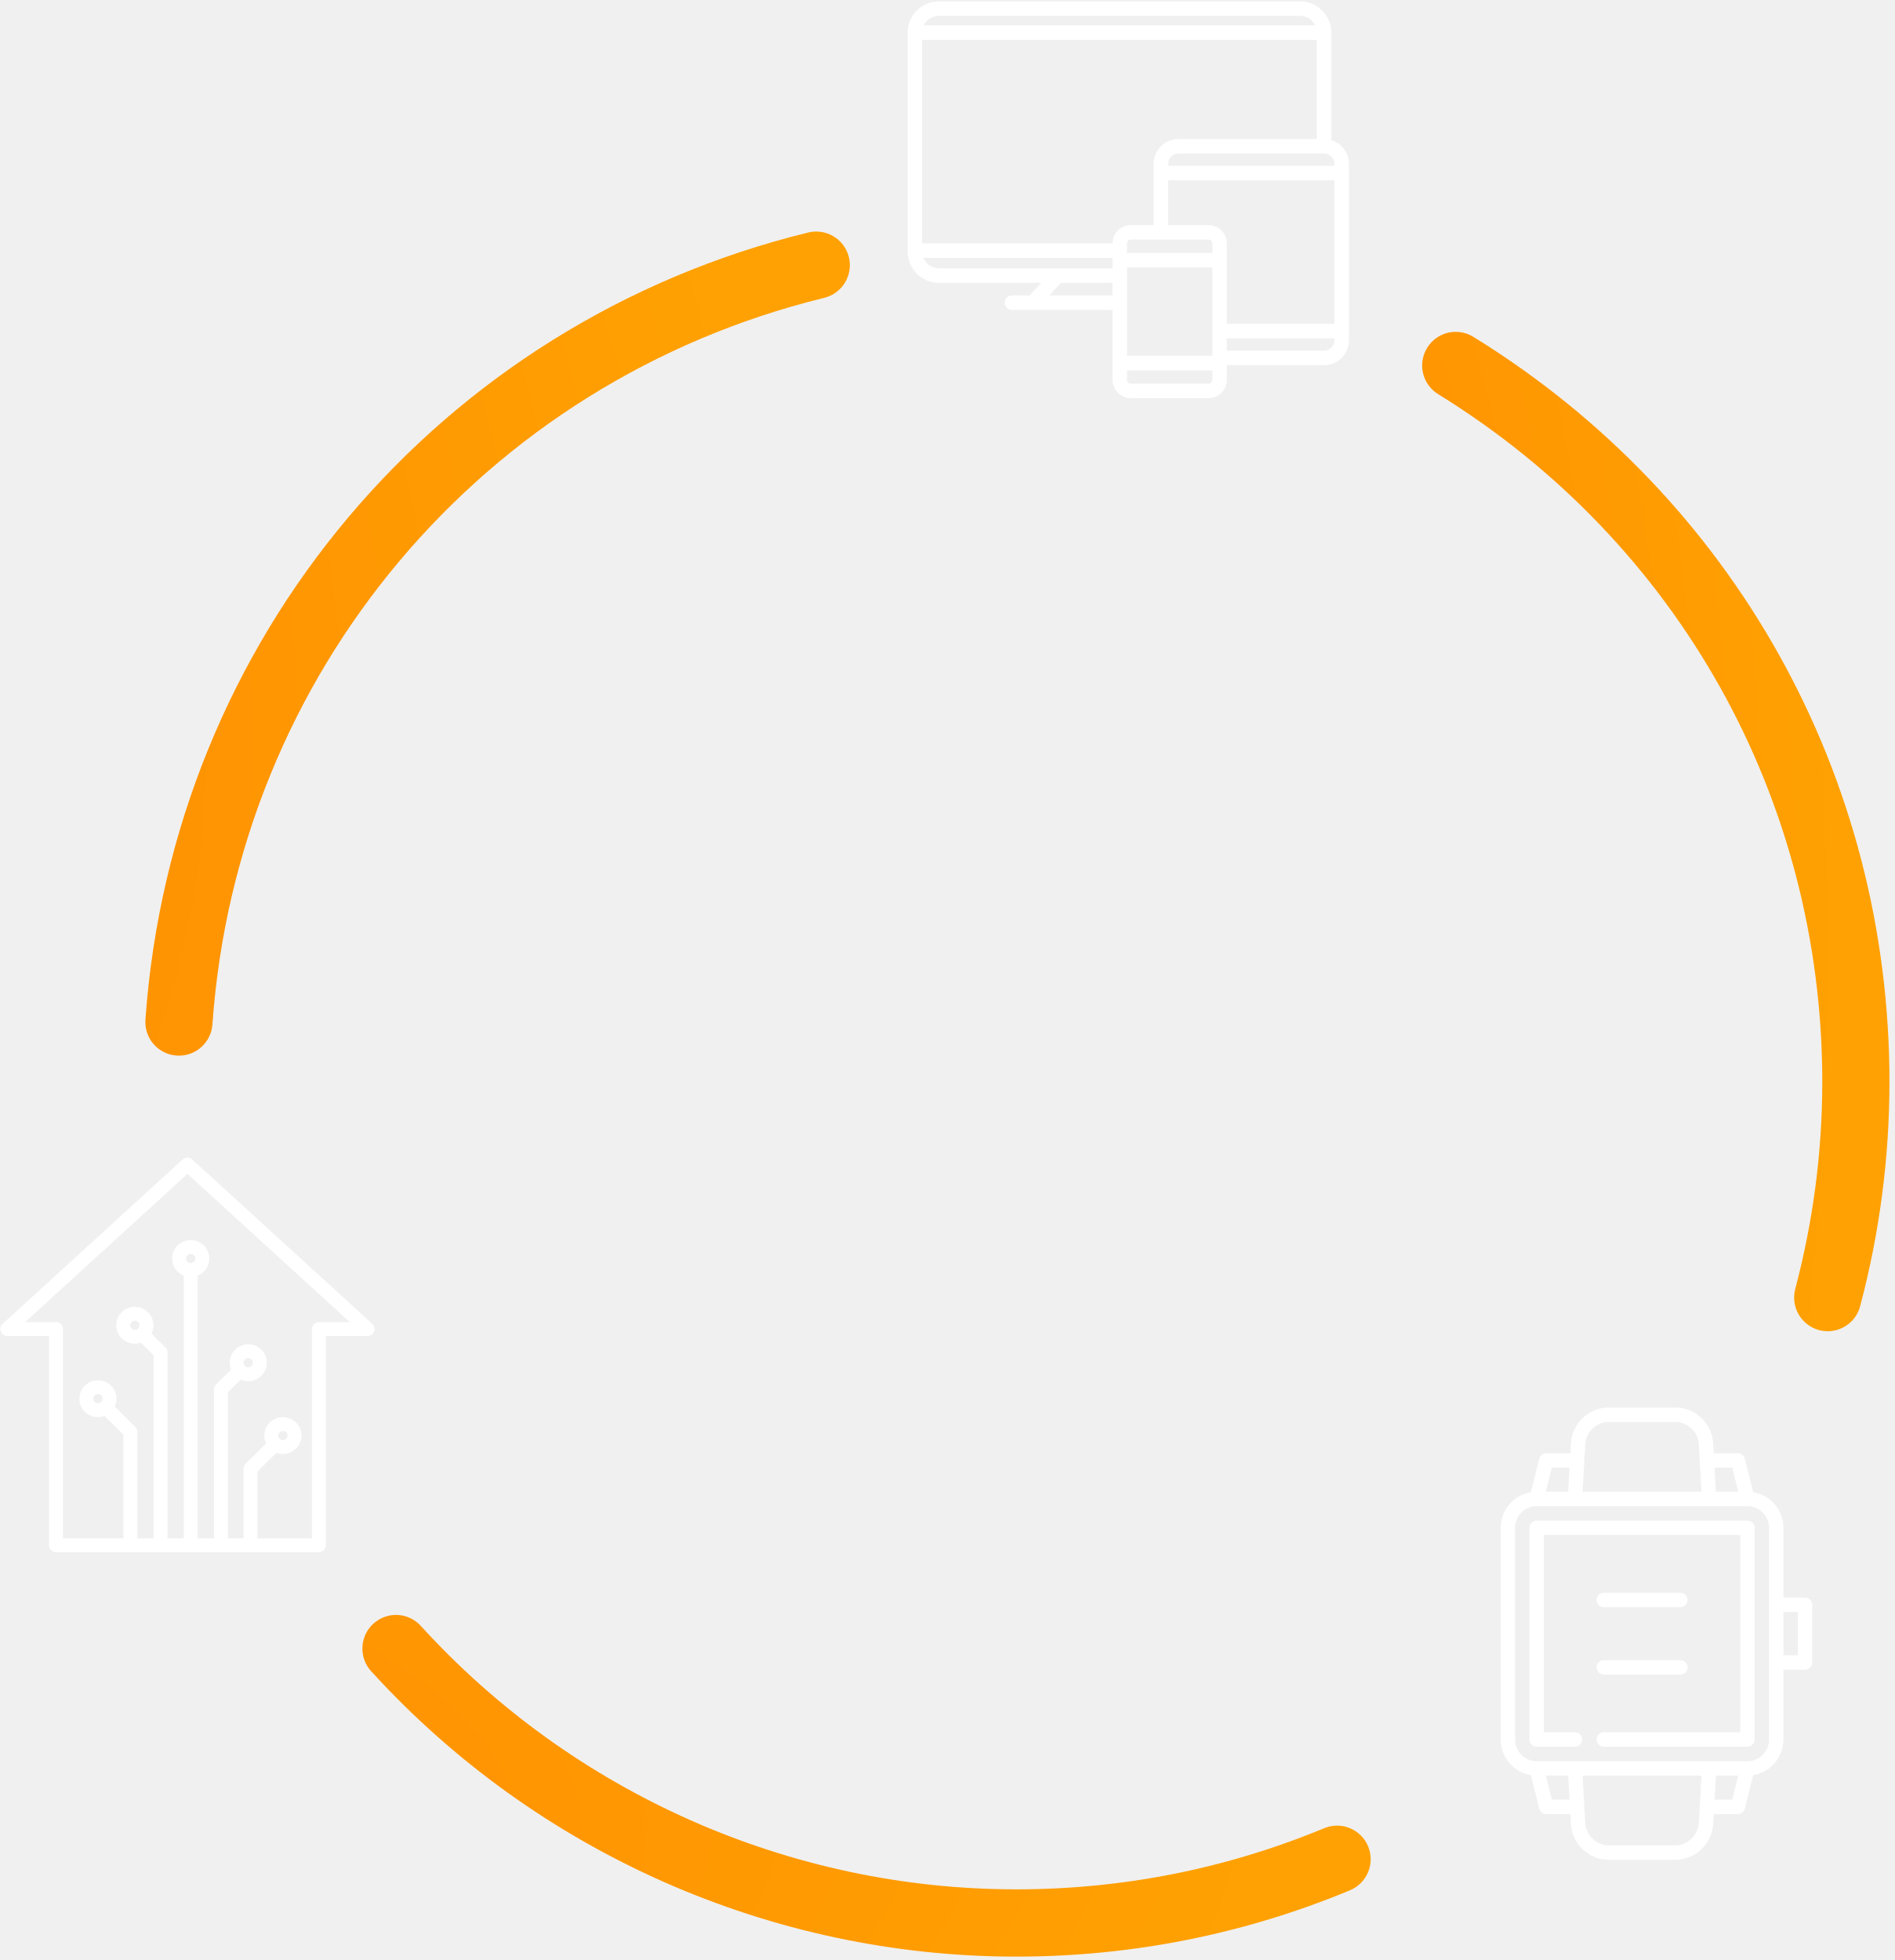
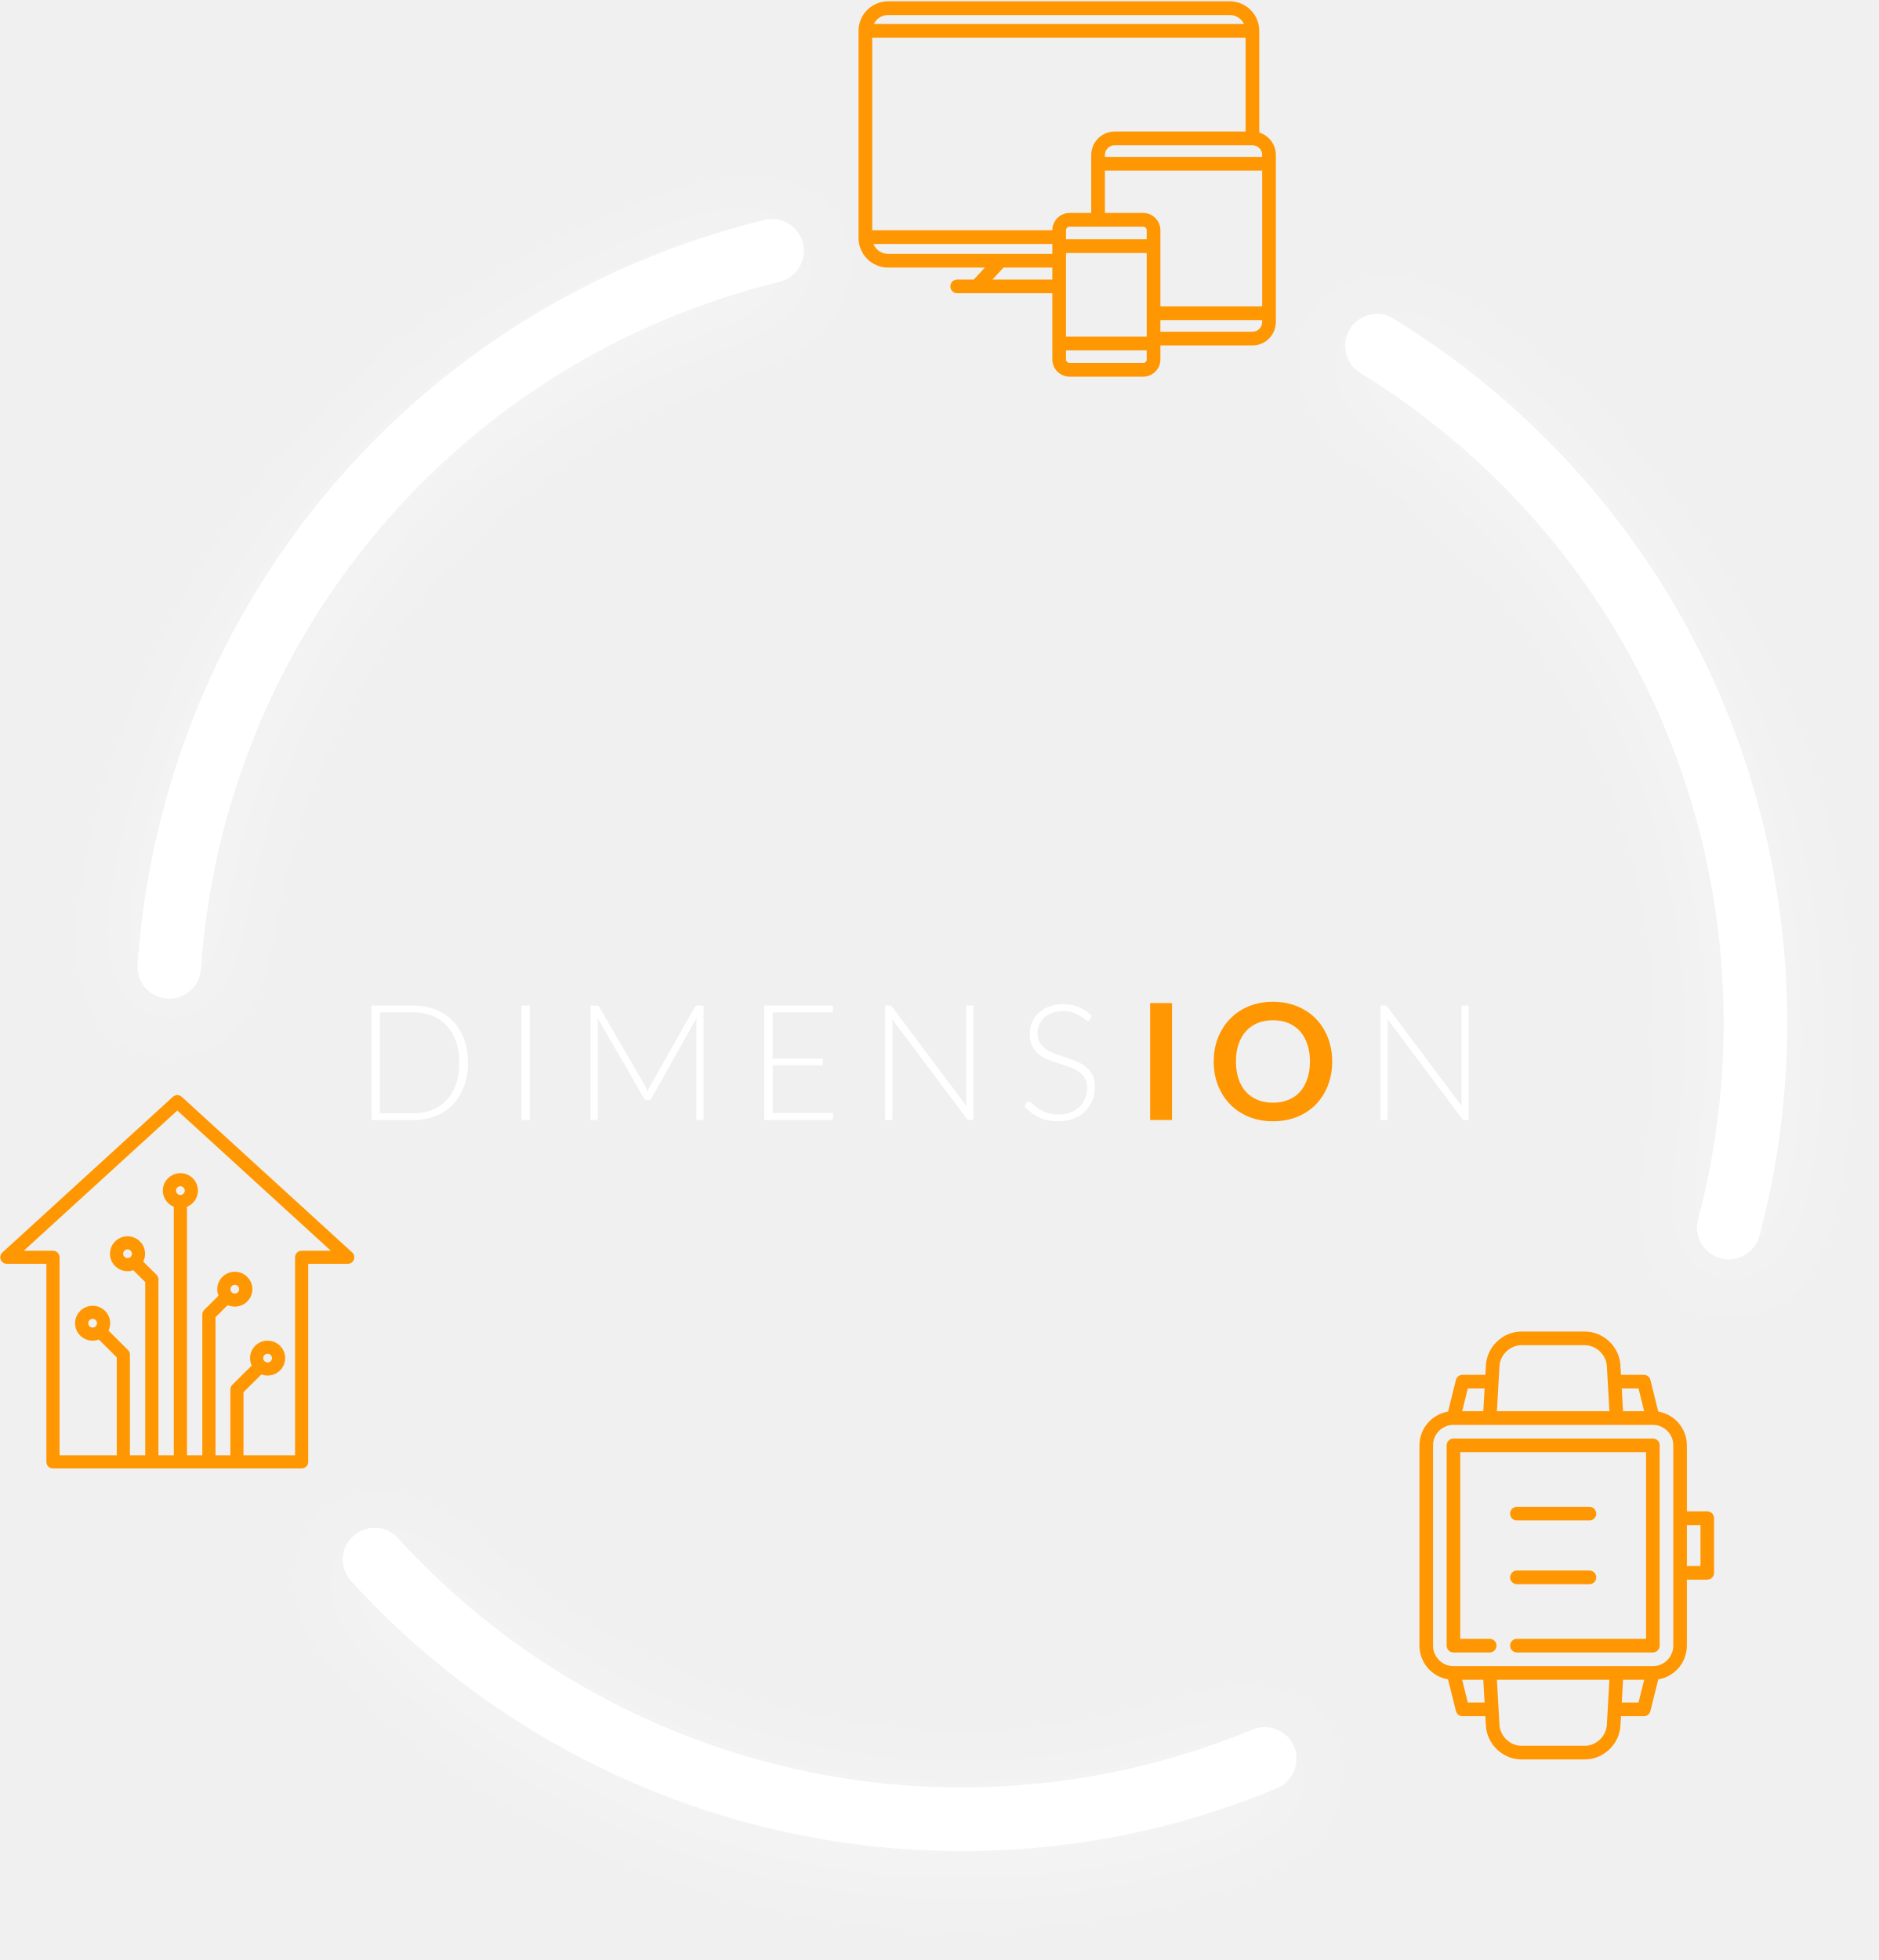
- <svg xmlns="http://www.w3.org/2000/svg" width="288px" height="298px" viewBox="0 0 288 298" version="1.1">
+ <svg xmlns="http://www.w3.org/2000/svg" xmlns:xlink="http://www.w3.org/1999/xlink" width="302px" height="315px" viewBox="0 0 302 315" version="1.1">
  <defs>
-     <radialGradient cx="-85.483%" cy="61.782%" fx="-85.483%" fy="61.782%" r="175.384%" id="radialGradient-1">
-       <stop stop-color="#FF8602" offset="0%" />
-       <stop stop-color="#FFA102" offset="100%" />
-     </radialGradient>
+     <path d="M202.068,16.082 C199.652,14.599 196.517,15.351 195.041,17.755 C193.561,20.164 194.311,23.309 196.711,24.792 C233.282,47.346 255.117,86.44 255.117,129.38 C255.117,139.951 253.733,150.538 251.006,160.843 C250.286,163.569 251.91,166.372 254.637,167.098 C255.071,167.211 255.515,167.267 255.944,167.267 C258.206,167.267 260.274,165.753 260.876,163.462 C263.833,152.302 265.329,140.836 265.329,129.38 C265.329,82.865 241.682,40.508 202.068,16.082 L202.068,16.082 Z" id="path-1" />
+     <filter x="-50%" y="-50%" width="200%" height="200%" filterUnits="objectBoundingBox" id="filter-2">
+       <feOffset dx="0" dy="2" in="SourceAlpha" result="shadowOffsetOuter1" />
+       <feGaussianBlur stdDeviation="7.5" in="shadowOffsetOuter1" result="shadowBlurOuter1" />
+       <feColorMatrix values="0 0 0 0 1   0 0 0 0 1   0 0 0 0 1  0 0 0 0.5 0" type="matrix" in="shadowBlurOuter1" />
+     </filter>
+     <path d="M179.396,242.826 C164.511,248.994 148.758,252.124 132.566,252.124 C98.212,252.124 65.22,237.528 42.043,212.068 C40.143,209.982 36.921,209.833 34.828,211.736 C32.744,213.639 32.596,216.876 34.496,218.963 C59.603,246.534 95.347,262.352 132.566,262.352 C150.106,262.352 167.177,258.962 183.302,252.272 C185.906,251.193 187.147,248.201 186.07,245.588 C184.992,242.985 182,241.747 179.396,242.826 L179.396,242.826 Z" id="path-3" />
+     <filter x="-50%" y="-50%" width="200%" height="200%" filterUnits="objectBoundingBox" id="filter-4">
+       <feOffset dx="0" dy="2" in="SourceAlpha" result="shadowOffsetOuter1" />
+       <feGaussianBlur stdDeviation="7.5" in="shadowOffsetOuter1" result="shadowBlurOuter1" />
+       <feColorMatrix values="0 0 0 0 1   0 0 0 0 1   0 0 0 0 1  0 0 0 0.5 0" type="matrix" in="shadowBlurOuter1" />
+     </filter>
+     <path d="M103.379,10.15 C106.121,9.475 107.796,6.708 107.127,3.967 C106.463,1.225 103.685,-0.442 100.959,0.213 C44.749,13.97 4.251,62.065 0.177,119.898 C-0.023,122.716 2.096,125.161 4.91,125.355 C5.033,125.365 5.155,125.37 5.273,125.37 C7.933,125.37 10.169,123.314 10.363,120.614 C14.127,67.241 51.505,22.844 103.379,10.15 L103.379,10.15 Z" id="path-5" />
+     <filter x="-50%" y="-50%" width="200%" height="200%" filterUnits="objectBoundingBox" id="filter-6">
+       <feOffset dx="0" dy="2" in="SourceAlpha" result="shadowOffsetOuter1" />
+       <feGaussianBlur stdDeviation="7.5" in="shadowOffsetOuter1" result="shadowBlurOuter1" />
+       <feColorMatrix values="0 0 0 0 1   0 0 0 0 1   0 0 0 0 1  0 0 0 0.5 0" type="matrix" in="shadowBlurOuter1" />
+     </filter>
  </defs>
  <g id="Page-1" stroke="none" stroke-width="1" fill="none" fill-rule="evenodd">
-     <g id="Desktop-HD-Copy" transform="translate(-806, -1397)">
-       <g id="Group" transform="translate(636, 993)">
-         <g id="Group-4" transform="translate(170, 404)">
-           <g id="smartwatch" transform="translate(228.0839, 214)" fill="#FFFFFF">
-             <g id="Layer_1">
-               <g id="Group">
-                 <path d="M46.335,28.897 L43.056,28.897 L43.056,18.289 C43.056,15.561 41.063,13.293 38.463,12.873 L37.195,7.781 C37.074,7.292 36.637,6.95 36.135,6.95 L32.463,6.95 L32.376,5.417 C32.206,2.43 29.644,0 26.664,0 L16.465,0 C13.485,0 10.923,2.43 10.753,5.417 L10.666,6.95 L6.994,6.95 C6.493,6.95 6.055,7.292 5.934,7.781 L4.666,12.873 C2.066,13.293 0.073,15.561 0.073,18.289 L0.073,50.477 C0.073,53.205 2.066,55.474 4.666,55.894 L5.934,60.985 C6.055,61.474 6.492,61.817 6.994,61.817 L10.666,61.817 L10.753,63.35 C10.923,66.336 13.485,68.766 16.465,68.766 L26.664,68.766 C29.644,68.766 32.206,66.336 32.376,63.35 L32.463,61.817 L36.135,61.817 C36.637,61.817 37.074,61.474 37.195,60.985 L38.463,55.894 C41.063,55.474 43.056,53.205 43.056,50.477 L43.056,39.87 L46.335,39.87 C46.938,39.87 47.427,39.379 47.427,38.773 L47.427,29.994 C47.427,29.388 46.938,28.897 46.335,28.897 L46.335,28.897 Z M35.282,9.144 L36.193,12.802 L32.796,12.802 L32.588,9.144 L35.282,9.144 L35.282,9.144 Z M12.935,5.542 C13.038,3.728 14.655,2.195 16.465,2.195 L26.664,2.195 C28.474,2.195 30.091,3.728 30.194,5.542 L30.607,12.802 L12.522,12.802 L12.935,5.542 L12.935,5.542 Z M7.847,9.144 L10.541,9.144 L10.333,12.802 L6.936,12.802 L7.847,9.144 L7.847,9.144 Z M7.847,59.622 L6.936,55.964 L10.333,55.964 L10.541,59.622 L7.847,59.622 L7.847,59.622 Z M30.194,63.224 C30.091,65.039 28.474,66.572 26.664,66.572 L16.465,66.572 C14.655,66.572 13.038,65.039 12.935,63.224 L12.522,55.964 L30.607,55.964 L30.194,63.224 L30.194,63.224 Z M35.282,59.622 L32.588,59.622 L32.796,55.964 L36.193,55.964 L35.282,59.622 L35.282,59.622 Z M40.871,50.477 C40.871,52.293 39.4,53.77 37.592,53.77 L5.537,53.77 C3.729,53.77 2.258,52.293 2.258,50.477 L2.258,18.289 C2.258,16.475 3.728,14.998 5.535,14.997 L31.762,14.997 L37.588,14.997 C39.401,14.998 40.871,16.475 40.871,18.289 L40.871,50.477 L40.871,50.477 Z M45.242,37.675 L43.056,37.675 L43.056,31.091 L45.242,31.091 L45.242,37.675 L45.242,37.675 Z" id="Shape" />
-                 <path d="M37.592,17.192 L5.537,17.192 C4.933,17.192 4.444,17.683 4.444,18.289 L4.444,50.477 C4.444,51.084 4.933,51.575 5.537,51.575 L11.365,51.575 C11.969,51.575 12.458,51.084 12.458,50.477 C12.458,49.871 11.969,49.38 11.365,49.38 L6.63,49.38 L6.63,19.386 L36.499,19.386 L36.499,49.38 L15.736,49.38 C15.133,49.38 14.643,49.871 14.643,50.477 C14.643,51.084 15.133,51.575 15.736,51.575 L37.592,51.575 C38.196,51.575 38.685,51.084 38.685,50.477 L38.685,18.289 C38.685,17.683 38.196,17.192 37.592,17.192 L37.592,17.192 Z" id="Shape" />
-                 <path d="M15.736,40.601 L27.393,40.601 C27.996,40.601 28.486,40.11 28.486,39.504 C28.486,38.898 27.996,38.407 27.393,38.407 L15.736,38.407 C15.133,38.407 14.643,38.898 14.643,39.504 C14.643,40.11 15.133,40.601 15.736,40.601 L15.736,40.601 Z" id="Shape" />
-                 <path d="M15.736,30.36 L27.393,30.36 C27.996,30.36 28.486,29.868 28.486,29.262 C28.486,28.656 27.996,28.165 27.393,28.165 L15.736,28.165 C15.133,28.165 14.643,28.656 14.643,29.262 C14.643,29.868 15.133,30.36 15.736,30.36 L15.736,30.36 Z" id="Shape" />
+     <g id="Desktop-HD-Copy" transform="translate(-806, -1273)">
+       <g id="Group" transform="translate(636, 903)">
+         <g id="Group-11" transform="translate(170, 370)">
+           <g id="Group-4">
+             <g id="smartwatch" transform="translate(228.0839, 214)" fill="#FF9702">
+               <g id="Layer_1">
+                 <g id="Group">
+                   <path d="M46.335,28.897 L43.056,28.897 L43.056,18.289 C43.056,15.561 41.063,13.293 38.463,12.873 L37.195,7.781 C37.074,7.292 36.637,6.95 36.135,6.95 L32.463,6.95 L32.376,5.417 C32.206,2.43 29.644,0 26.664,0 L16.465,0 C13.485,0 10.923,2.43 10.753,5.417 L10.666,6.95 L6.994,6.95 C6.493,6.95 6.055,7.292 5.934,7.781 L4.666,12.873 C2.066,13.293 0.073,15.561 0.073,18.289 L0.073,50.477 C0.073,53.205 2.066,55.474 4.666,55.894 L5.934,60.985 C6.055,61.474 6.492,61.817 6.994,61.817 L10.666,61.817 L10.753,63.35 C10.923,66.336 13.485,68.766 16.465,68.766 L26.664,68.766 C29.644,68.766 32.206,66.336 32.376,63.35 L32.463,61.817 L36.135,61.817 C36.637,61.817 37.074,61.474 37.195,60.985 L38.463,55.894 C41.063,55.474 43.056,53.205 43.056,50.477 L43.056,39.87 L46.335,39.87 C46.938,39.87 47.427,39.379 47.427,38.773 L47.427,29.994 C47.427,29.388 46.938,28.897 46.335,28.897 L46.335,28.897 Z M35.282,9.144 L36.193,12.802 L32.796,12.802 L32.588,9.144 L35.282,9.144 L35.282,9.144 Z M12.935,5.542 C13.038,3.728 14.655,2.195 16.465,2.195 L26.664,2.195 C28.474,2.195 30.091,3.728 30.194,5.542 L30.607,12.802 L12.522,12.802 L12.935,5.542 L12.935,5.542 Z M7.847,9.144 L10.541,9.144 L10.333,12.802 L6.936,12.802 L7.847,9.144 L7.847,9.144 Z M7.847,59.622 L6.936,55.964 L10.333,55.964 L10.541,59.622 L7.847,59.622 L7.847,59.622 Z M30.194,63.224 C30.091,65.039 28.474,66.572 26.664,66.572 L16.465,66.572 C14.655,66.572 13.038,65.039 12.935,63.224 L12.522,55.964 L30.607,55.964 L30.194,63.224 L30.194,63.224 Z M35.282,59.622 L32.588,59.622 L32.796,55.964 L36.193,55.964 L35.282,59.622 L35.282,59.622 Z M40.871,50.477 C40.871,52.293 39.4,53.77 37.592,53.77 L5.537,53.77 C3.729,53.77 2.258,52.293 2.258,50.477 L2.258,18.289 C2.258,16.475 3.728,14.998 5.535,14.997 L31.762,14.997 L37.588,14.997 C39.401,14.998 40.871,16.475 40.871,18.289 L40.871,50.477 L40.871,50.477 Z M45.242,37.675 L43.056,37.675 L43.056,31.091 L45.242,31.091 L45.242,37.675 L45.242,37.675 Z" id="Shape" />
+                   <path d="M37.592,17.192 L5.537,17.192 C4.933,17.192 4.444,17.683 4.444,18.289 L4.444,50.477 C4.444,51.084 4.933,51.575 5.537,51.575 L11.365,51.575 C11.969,51.575 12.458,51.084 12.458,50.477 C12.458,49.871 11.969,49.38 11.365,49.38 L6.63,49.38 L6.63,19.386 L36.499,19.386 L36.499,49.38 L15.736,49.38 C15.133,49.38 14.643,49.871 14.643,50.477 C14.643,51.084 15.133,51.575 15.736,51.575 L37.592,51.575 C38.196,51.575 38.685,51.084 38.685,50.477 L38.685,18.289 C38.685,17.683 38.196,17.192 37.592,17.192 L37.592,17.192 Z" id="Shape" />
+                   <path d="M15.736,40.601 L27.393,40.601 C27.996,40.601 28.486,40.11 28.486,39.504 C28.486,38.898 27.996,38.407 27.393,38.407 L15.736,38.407 C15.133,38.407 14.643,38.898 14.643,39.504 C14.643,40.11 15.133,40.601 15.736,40.601 L15.736,40.601 Z" id="Shape" />
+                   <path d="M15.736,30.36 L27.393,30.36 C27.996,30.36 28.486,29.868 28.486,29.262 C28.486,28.656 27.996,28.165 27.393,28.165 L15.736,28.165 C15.133,28.165 14.643,28.656 14.643,29.262 C14.643,29.868 15.133,30.36 15.736,30.36 L15.736,30.36 Z" id="Shape" />
+                 </g>
              </g>
            </g>
-           </g>
-           <g id="share" transform="translate(11, 5.969331)" fill="url(#radialGradient-1)">
-             <g id="Capa_1">
-               <g id="Group" transform="translate(10.93362, 29.16406)">
-                 <path d="M202.068,16.082 C199.652,14.599 196.517,15.351 195.041,17.755 C193.561,20.164 194.311,23.309 196.711,24.792 C233.282,47.346 255.117,86.44 255.117,129.38 C255.117,139.951 253.733,150.538 251.006,160.843 C250.286,163.569 251.91,166.372 254.637,167.098 C255.071,167.211 255.515,167.267 255.944,167.267 C258.206,167.267 260.274,165.753 260.876,163.462 C263.833,152.302 265.329,140.836 265.329,129.38 C265.329,82.865 241.682,40.508 202.068,16.082 L202.068,16.082 Z" id="Shape" />
-                 <path d="M179.396,242.826 C164.511,248.994 148.758,252.124 132.566,252.124 C98.212,252.124 65.22,237.528 42.043,212.068 C40.143,209.982 36.921,209.833 34.828,211.736 C32.744,213.639 32.596,216.876 34.496,218.963 C59.603,246.534 95.347,262.352 132.566,262.352 C150.106,262.352 167.177,258.962 183.302,252.272 C185.906,251.193 187.147,248.201 186.07,245.588 C184.992,242.985 182,241.747 179.396,242.826 L179.396,242.826 Z" id="Shape" />
-                 <path d="M103.379,10.15 C106.121,9.475 107.796,6.708 107.127,3.967 C106.463,1.225 103.685,-0.442 100.959,0.213 C44.749,13.97 4.251,62.065 0.177,119.898 C-0.023,122.716 2.096,125.161 4.91,125.355 C5.033,125.365 5.155,125.37 5.273,125.37 C7.933,125.37 10.169,123.314 10.363,120.614 C14.127,67.241 51.505,22.844 103.379,10.15 L103.379,10.15 Z" id="Shape" />
+             <g id="share" transform="translate(11, 5.969331)">
+               <g id="Capa_1">
+                 <g id="Group" transform="translate(10.93362, 29.16406)">
+                   <g id="Shape">
+                     <use fill="black" fill-opacity="1" filter="url(#filter-2)" xlink:href="#path-1" />
+                     <use fill="#FFFFFF" fill-rule="evenodd" xlink:href="#path-1" />
+                   </g>
+                   <g id="Shape">
+                     <use fill="black" fill-opacity="1" filter="url(#filter-4)" xlink:href="#path-3" />
+                     <use fill="#FFFFFF" fill-rule="evenodd" xlink:href="#path-3" />
+                   </g>
+                   <g id="Shape">
+                     <use fill="black" fill-opacity="1" filter="url(#filter-6)" xlink:href="#path-5" />
+                     <use fill="#FFFFFF" fill-rule="evenodd" xlink:href="#path-5" />
+                   </g>
+                 </g>
              </g>
            </g>
+             <g id="devices" transform="translate(138, 0.133419)" fill="#FF9702">
+               <path d="M64.409,21.169 L64.409,4.824 C64.409,2.208 62.286,0.079 59.676,0.079 L4.734,0.079 C2.123,0.079 0,2.208 0,4.824 L0,38.121 C0,40.738 2.124,42.867 4.734,42.867 L20.305,42.867 L18.522,44.79 L15.852,44.79 C15.245,44.79 14.753,45.283 14.753,45.892 C14.753,46.5 15.245,46.994 15.852,46.994 L31.147,46.994 L31.147,57.621 C31.147,59.156 32.393,60.406 33.924,60.406 L45.741,60.406 C47.272,60.406 48.518,59.157 48.518,57.621 L48.518,55.383 L63.312,55.383 C65.388,55.383 67.077,53.689 67.077,51.607 L67.077,24.781 C67.077,23.082 65.952,21.642 64.409,21.169 L64.409,21.169 Z M64.878,24.781 L64.878,25.082 L39.599,25.082 L39.599,24.781 C39.599,23.914 40.302,23.209 41.167,23.209 L63.312,23.209 C64.176,23.209 64.878,23.914 64.878,24.781 L64.878,24.781 Z M45.741,34.09 L39.599,34.09 L39.599,27.286 L64.878,27.286 L64.878,49.102 L48.518,49.102 L48.518,36.874 C48.518,35.339 47.272,34.09 45.741,34.09 L45.741,34.09 Z M46.32,38.323 L33.345,38.323 L33.345,36.875 C33.345,36.555 33.605,36.294 33.924,36.294 L45.741,36.294 C46.06,36.294 46.32,36.554 46.32,36.875 L46.32,38.323 L46.32,38.323 Z M62.211,5.926 L62.211,21.005 L41.167,21.005 C39.09,21.005 37.4,22.699 37.4,24.781 L37.4,34.09 L33.924,34.09 C32.394,34.09 31.149,35.337 31.147,36.871 L2.198,36.871 L2.198,5.926 L62.211,5.926 L62.211,5.926 Z M33.345,40.527 L46.319,40.527 L46.319,53.969 L33.345,53.969 L33.345,40.527 L33.345,40.527 Z M4.734,2.283 L59.675,2.283 C60.679,2.283 61.546,2.872 61.957,3.723 L2.452,3.723 C2.863,2.872 3.73,2.283 4.734,2.283 L4.734,2.283 Z M2.385,39.075 L31.147,39.075 L31.147,40.663 L4.734,40.663 C3.672,40.663 2.762,40.005 2.385,39.075 L2.385,39.075 Z M21.523,44.79 L23.305,42.867 L31.147,42.867 L31.147,44.79 L21.523,44.79 L21.523,44.79 Z M45.74,58.202 L33.924,58.202 C33.605,58.202 33.345,57.942 33.345,57.621 L33.345,56.173 L46.319,56.173 L46.319,57.621 C46.32,57.941 46.06,58.202 45.74,58.202 L45.74,58.202 Z M63.311,53.179 L48.518,53.179 L48.518,51.306 L64.878,51.306 L64.878,51.607 C64.878,52.474 64.175,53.179 63.311,53.179 L63.311,53.179 Z" id="Shape" />
+             </g>
+             <g id="smart-home" transform="translate(0, 176)" fill="#FF9702">
+               <path d="M56.609,25.287 L29.216,0.277 C28.811,-0.092 28.189,-0.092 27.784,0.277 L0.391,25.287 C0.07,25.581 -0.037,26.039 0.121,26.443 C0.28,26.847 0.671,27.113 1.107,27.113 L7.457,27.113 L7.457,58.949 C7.457,59.529 7.931,60 8.515,60 L48.485,60 C49.069,60 49.543,59.529 49.543,58.949 L49.543,27.113 L55.893,27.113 C56.329,27.113 56.72,26.847 56.879,26.443 C57.037,26.039 56.93,25.58 56.609,25.287 L56.609,25.287 Z M28.288,15.35 C28.288,14.964 28.605,14.65 28.994,14.65 C29.383,14.65 29.699,14.964 29.699,15.35 C29.699,15.737 29.383,16.051 28.994,16.051 C28.605,16.051 28.288,15.737 28.288,15.35 L28.288,15.35 Z M48.485,25.01 C47.9,25.01 47.426,25.481 47.426,26.061 L47.426,57.897 L39.138,57.897 L39.138,47.749 L42.017,44.889 C42.327,45.005 42.662,45.072 43.013,45.072 C44.569,45.072 45.835,43.815 45.835,42.269 C45.835,40.723 44.569,39.465 43.013,39.465 C41.457,39.465 40.191,40.723 40.191,42.269 C40.191,42.695 40.29,43.097 40.462,43.459 L37.332,46.57 C37.133,46.767 37.022,47.034 37.022,47.313 L37.022,57.897 L34.637,57.897 L34.637,35.693 L36.592,33.75 C36.944,33.906 37.332,33.995 37.741,33.995 C39.297,33.995 40.563,32.738 40.563,31.192 C40.563,29.646 39.297,28.388 37.741,28.388 C36.185,28.388 34.92,29.646 34.92,31.192 C34.92,31.561 34.993,31.912 35.124,32.235 L32.831,34.514 C32.632,34.711 32.521,34.978 32.521,35.257 L32.521,57.897 L30.052,57.897 L30.052,17.948 C31.085,17.531 31.816,16.525 31.816,15.35 C31.816,13.804 30.55,12.547 28.994,12.547 C27.438,12.547 26.172,13.804 26.172,15.35 C26.172,16.525 26.903,17.531 27.936,17.948 L27.936,57.897 L25.467,57.897 L25.467,29.62 C25.467,29.341 25.355,29.073 25.157,28.876 L23.017,26.751 C23.209,26.372 23.32,25.946 23.32,25.494 C23.32,23.948 22.054,22.691 20.498,22.691 C18.942,22.691 17.677,23.948 17.677,25.494 C17.677,27.04 18.942,28.298 20.498,28.298 C20.823,28.298 21.133,28.241 21.423,28.14 L23.35,30.055 L23.35,57.897 L20.881,57.897 L20.881,41.706 C20.881,41.427 20.77,41.159 20.571,40.962 L17.441,37.852 C17.613,37.49 17.712,37.087 17.712,36.661 C17.712,35.115 16.446,33.858 14.89,33.858 C13.334,33.858 12.068,35.115 12.068,36.661 C12.068,38.207 13.334,39.465 14.89,39.465 C15.241,39.465 15.576,39.398 15.886,39.281 L18.765,42.141 L18.765,57.897 L9.574,57.897 L9.574,26.061 C9.574,25.481 9.1,25.01 8.515,25.01 L3.823,25.01 L28.5,2.479 L53.177,25.01 L48.485,25.01 L48.485,25.01 Z M42.308,42.268 C42.308,41.882 42.624,41.568 43.013,41.568 C43.402,41.568 43.718,41.882 43.718,42.268 C43.718,42.655 43.402,42.969 43.013,42.969 C42.624,42.969 42.308,42.655 42.308,42.268 L42.308,42.268 Z M37.036,31.191 C37.036,30.805 37.352,30.491 37.741,30.491 C38.13,30.491 38.447,30.805 38.447,31.191 C38.447,31.578 38.13,31.892 37.741,31.892 C37.352,31.892 37.036,31.578 37.036,31.191 L37.036,31.191 Z M20.498,26.195 C20.109,26.195 19.793,25.881 19.793,25.494 C19.793,25.108 20.109,24.793 20.498,24.793 C20.887,24.793 21.204,25.108 21.204,25.494 C21.204,25.881 20.887,26.195 20.498,26.195 L20.498,26.195 Z M14.89,37.362 C14.501,37.362 14.185,37.047 14.185,36.661 C14.185,36.274 14.501,35.96 14.89,35.96 C15.279,35.96 15.595,36.274 15.595,36.661 C15.595,37.047 15.279,37.362 14.89,37.362 L14.89,37.362 Z" id="Shape" />
+             </g>
          </g>
-           <g id="devices" transform="translate(138, 0.133419)" fill="#FFFFFF">
-             <path d="M64.409,21.169 L64.409,4.824 C64.409,2.208 62.286,0.079 59.676,0.079 L4.734,0.079 C2.123,0.079 0,2.208 0,4.824 L0,38.121 C0,40.738 2.124,42.867 4.734,42.867 L20.305,42.867 L18.522,44.79 L15.852,44.79 C15.245,44.79 14.753,45.283 14.753,45.892 C14.753,46.5 15.245,46.994 15.852,46.994 L31.147,46.994 L31.147,57.621 C31.147,59.156 32.393,60.406 33.924,60.406 L45.741,60.406 C47.272,60.406 48.518,59.157 48.518,57.621 L48.518,55.383 L63.312,55.383 C65.388,55.383 67.077,53.689 67.077,51.607 L67.077,24.781 C67.077,23.082 65.952,21.642 64.409,21.169 L64.409,21.169 Z M64.878,24.781 L64.878,25.082 L39.599,25.082 L39.599,24.781 C39.599,23.914 40.302,23.209 41.167,23.209 L63.312,23.209 C64.176,23.209 64.878,23.914 64.878,24.781 L64.878,24.781 Z M45.741,34.09 L39.599,34.09 L39.599,27.286 L64.878,27.286 L64.878,49.102 L48.518,49.102 L48.518,36.874 C48.518,35.339 47.272,34.09 45.741,34.09 L45.741,34.09 Z M46.32,38.323 L33.345,38.323 L33.345,36.875 C33.345,36.555 33.605,36.294 33.924,36.294 L45.741,36.294 C46.06,36.294 46.32,36.554 46.32,36.875 L46.32,38.323 L46.32,38.323 Z M62.211,5.926 L62.211,21.005 L41.167,21.005 C39.09,21.005 37.4,22.699 37.4,24.781 L37.4,34.09 L33.924,34.09 C32.394,34.09 31.149,35.337 31.147,36.871 L2.198,36.871 L2.198,5.926 L62.211,5.926 L62.211,5.926 Z M33.345,40.527 L46.319,40.527 L46.319,53.969 L33.345,53.969 L33.345,40.527 L33.345,40.527 Z M4.734,2.283 L59.675,2.283 C60.679,2.283 61.546,2.872 61.957,3.723 L2.452,3.723 C2.863,2.872 3.73,2.283 4.734,2.283 L4.734,2.283 Z M2.385,39.075 L31.147,39.075 L31.147,40.663 L4.734,40.663 C3.672,40.663 2.762,40.005 2.385,39.075 L2.385,39.075 Z M21.523,44.79 L23.305,42.867 L31.147,42.867 L31.147,44.79 L21.523,44.79 L21.523,44.79 Z M45.74,58.202 L33.924,58.202 C33.605,58.202 33.345,57.942 33.345,57.621 L33.345,56.173 L46.319,56.173 L46.319,57.621 C46.32,57.941 46.06,58.202 45.74,58.202 L45.74,58.202 Z M63.311,53.179 L48.518,53.179 L48.518,51.306 L64.878,51.306 L64.878,51.607 C64.878,52.474 64.175,53.179 63.311,53.179 L63.311,53.179 Z" id="Shape" />
-           </g>
-           <g id="smart-home" transform="translate(0, 176)" fill="#FFFFFF">
-             <path d="M56.609,25.287 L29.216,0.277 C28.811,-0.092 28.189,-0.092 27.784,0.277 L0.391,25.287 C0.07,25.581 -0.037,26.039 0.121,26.443 C0.28,26.847 0.671,27.113 1.107,27.113 L7.457,27.113 L7.457,58.949 C7.457,59.529 7.931,60 8.515,60 L48.485,60 C49.069,60 49.543,59.529 49.543,58.949 L49.543,27.113 L55.893,27.113 C56.329,27.113 56.72,26.847 56.879,26.443 C57.037,26.039 56.93,25.58 56.609,25.287 L56.609,25.287 Z M28.288,15.35 C28.288,14.964 28.605,14.65 28.994,14.65 C29.383,14.65 29.699,14.964 29.699,15.35 C29.699,15.737 29.383,16.051 28.994,16.051 C28.605,16.051 28.288,15.737 28.288,15.35 L28.288,15.35 Z M48.485,25.01 C47.9,25.01 47.426,25.481 47.426,26.061 L47.426,57.897 L39.138,57.897 L39.138,47.749 L42.017,44.889 C42.327,45.005 42.662,45.072 43.013,45.072 C44.569,45.072 45.835,43.815 45.835,42.269 C45.835,40.723 44.569,39.465 43.013,39.465 C41.457,39.465 40.191,40.723 40.191,42.269 C40.191,42.695 40.29,43.097 40.462,43.459 L37.332,46.57 C37.133,46.767 37.022,47.034 37.022,47.313 L37.022,57.897 L34.637,57.897 L34.637,35.693 L36.592,33.75 C36.944,33.906 37.332,33.995 37.741,33.995 C39.297,33.995 40.563,32.738 40.563,31.192 C40.563,29.646 39.297,28.388 37.741,28.388 C36.185,28.388 34.92,29.646 34.92,31.192 C34.92,31.561 34.993,31.912 35.124,32.235 L32.831,34.514 C32.632,34.711 32.521,34.978 32.521,35.257 L32.521,57.897 L30.052,57.897 L30.052,17.948 C31.085,17.531 31.816,16.525 31.816,15.35 C31.816,13.804 30.55,12.547 28.994,12.547 C27.438,12.547 26.172,13.804 26.172,15.35 C26.172,16.525 26.903,17.531 27.936,17.948 L27.936,57.897 L25.467,57.897 L25.467,29.62 C25.467,29.341 25.355,29.073 25.157,28.876 L23.017,26.751 C23.209,26.372 23.32,25.946 23.32,25.494 C23.32,23.948 22.054,22.691 20.498,22.691 C18.942,22.691 17.677,23.948 17.677,25.494 C17.677,27.04 18.942,28.298 20.498,28.298 C20.823,28.298 21.133,28.241 21.423,28.14 L23.35,30.055 L23.35,57.897 L20.881,57.897 L20.881,41.706 C20.881,41.427 20.77,41.159 20.571,40.962 L17.441,37.852 C17.613,37.49 17.712,37.087 17.712,36.661 C17.712,35.115 16.446,33.858 14.89,33.858 C13.334,33.858 12.068,35.115 12.068,36.661 C12.068,38.207 13.334,39.465 14.89,39.465 C15.241,39.465 15.576,39.398 15.886,39.281 L18.765,42.141 L18.765,57.897 L9.574,57.897 L9.574,26.061 C9.574,25.481 9.1,25.01 8.515,25.01 L3.823,25.01 L28.5,2.479 L53.177,25.01 L48.485,25.01 L48.485,25.01 Z M42.308,42.268 C42.308,41.882 42.624,41.568 43.013,41.568 C43.402,41.568 43.718,41.882 43.718,42.268 C43.718,42.655 43.402,42.969 43.013,42.969 C42.624,42.969 42.308,42.655 42.308,42.268 L42.308,42.268 Z M37.036,31.191 C37.036,30.805 37.352,30.491 37.741,30.491 C38.13,30.491 38.447,30.805 38.447,31.191 C38.447,31.578 38.13,31.892 37.741,31.892 C37.352,31.892 37.036,31.578 37.036,31.191 L37.036,31.191 Z M20.498,26.195 C20.109,26.195 19.793,25.881 19.793,25.494 C19.793,25.108 20.109,24.793 20.498,24.793 C20.887,24.793 21.204,25.108 21.204,25.494 C21.204,25.881 20.887,26.195 20.498,26.195 L20.498,26.195 Z M14.89,37.362 C14.501,37.362 14.185,37.047 14.185,36.661 C14.185,36.274 14.501,35.96 14.89,35.96 C15.279,35.96 15.595,36.274 15.595,36.661 C15.595,37.047 15.279,37.362 14.89,37.362 L14.89,37.362 Z" id="Shape" />
-           </g>
+           <text id="DIMENSION" font-family="Lato-Light, Lato" font-size="26" font-weight="300" letter-spacing="4.333">
+             <tspan x="57" y="180" fill="#FFFFFF">DIMENS</tspan>
+             <tspan x="182.775" y="180" font-family="Lato-Black, Lato" font-weight="700" letter-spacing="3.634" fill="#FF9702">IO</tspan>
+             <tspan x="219.164" y="180" letter-spacing="3.634" fill="#FFFFFF">N</tspan>
+             <tspan x="242.454" y="180" font-family="Lato-Black, Lato" font-weight="700" letter-spacing="3.13" fill="#FFFFFF"> </tspan>
+           </text>
        </g>
      </g>
    </g>
  </g>
</svg>
